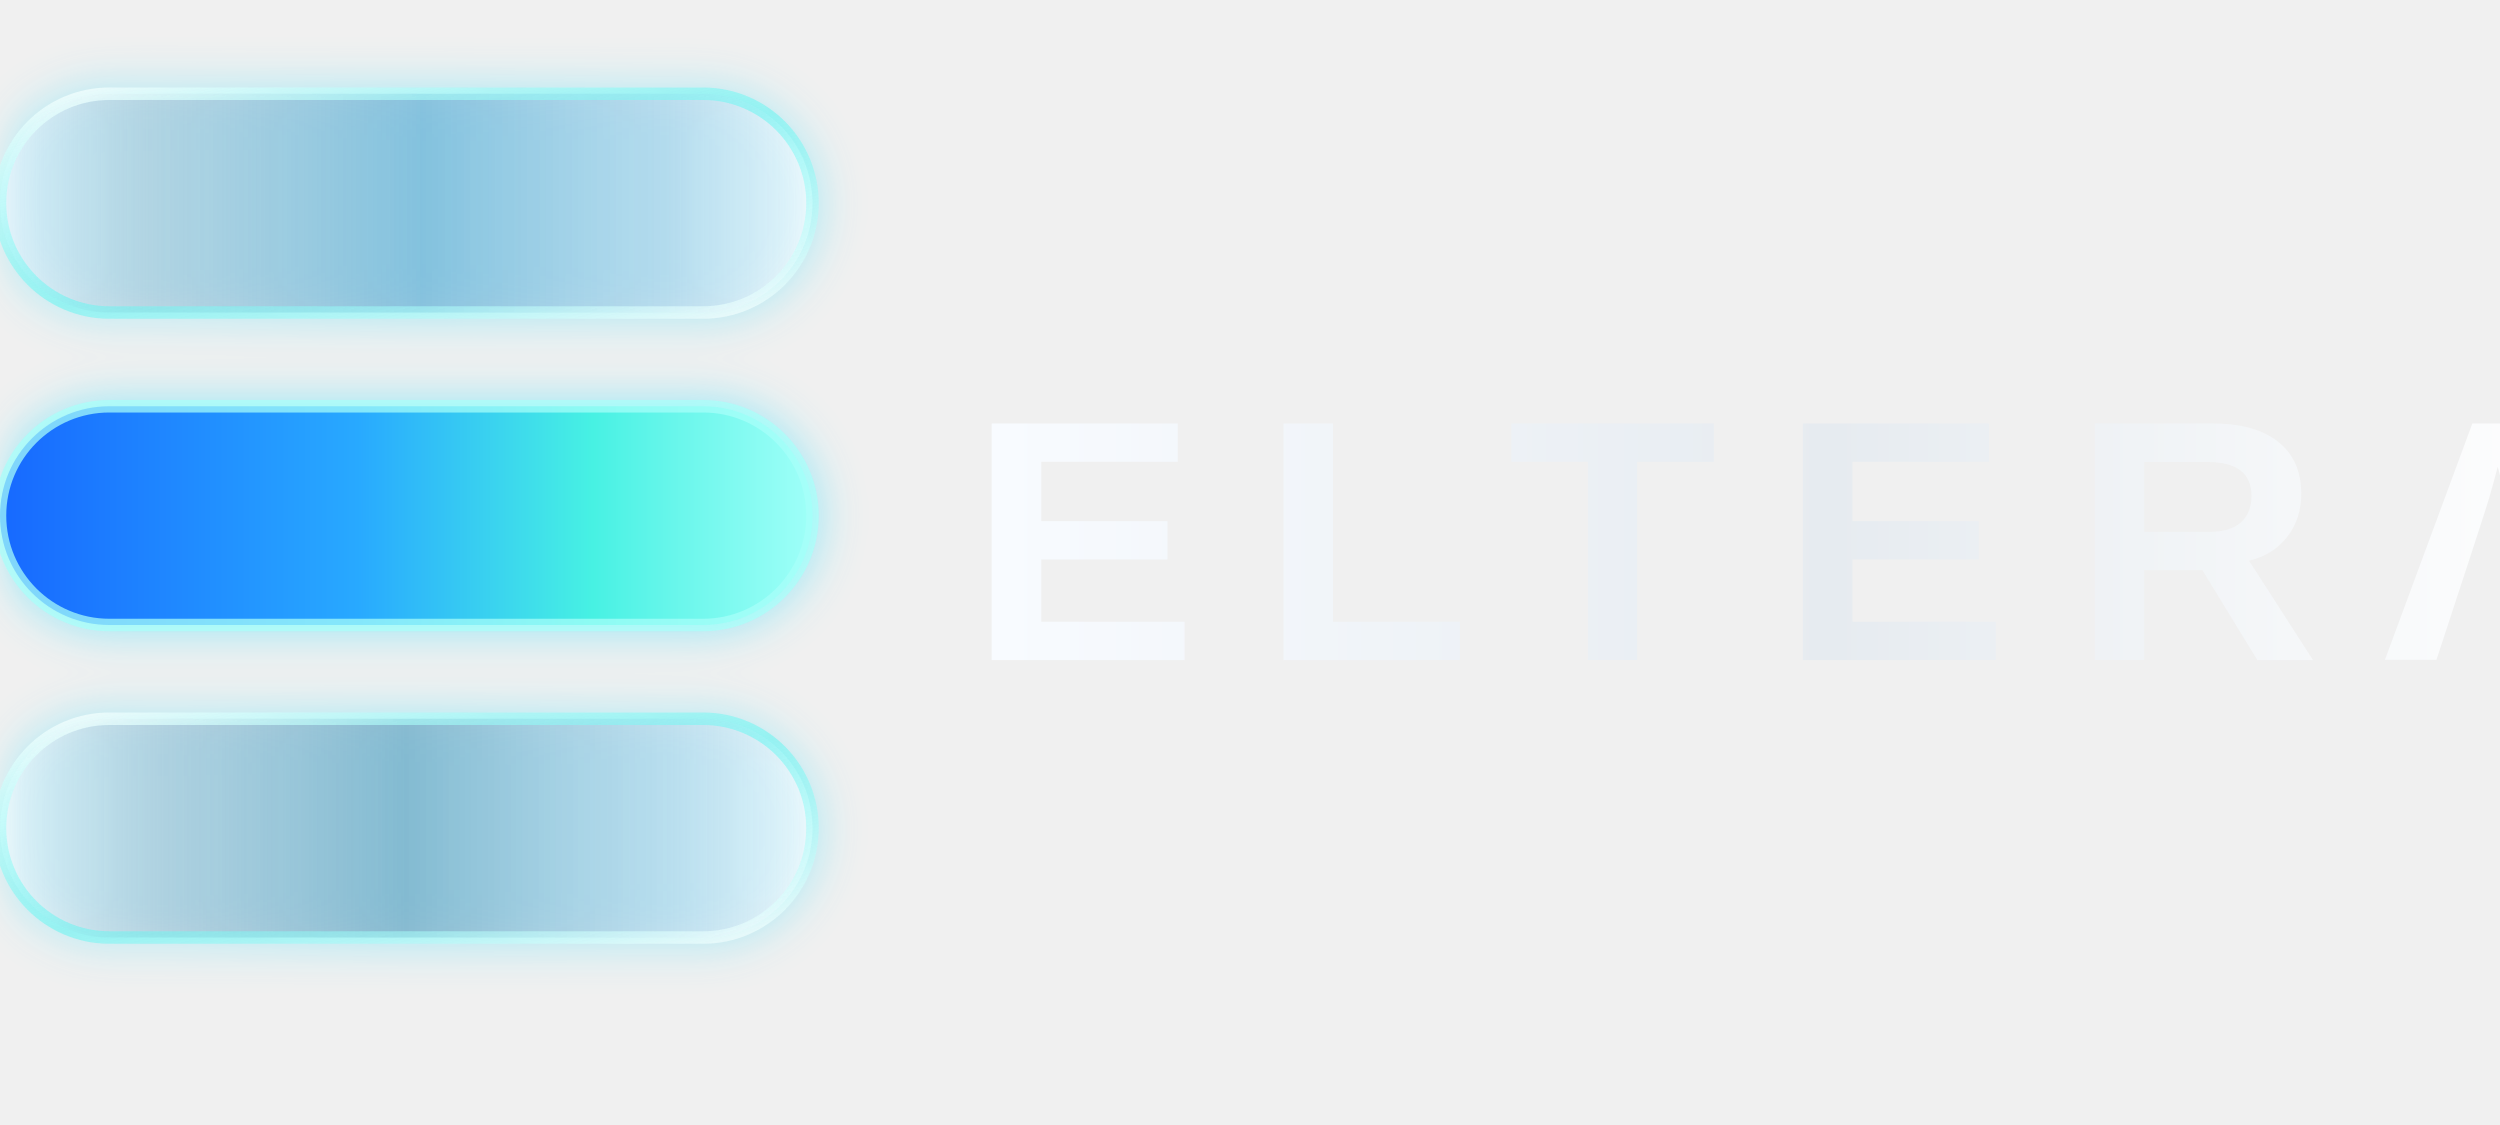
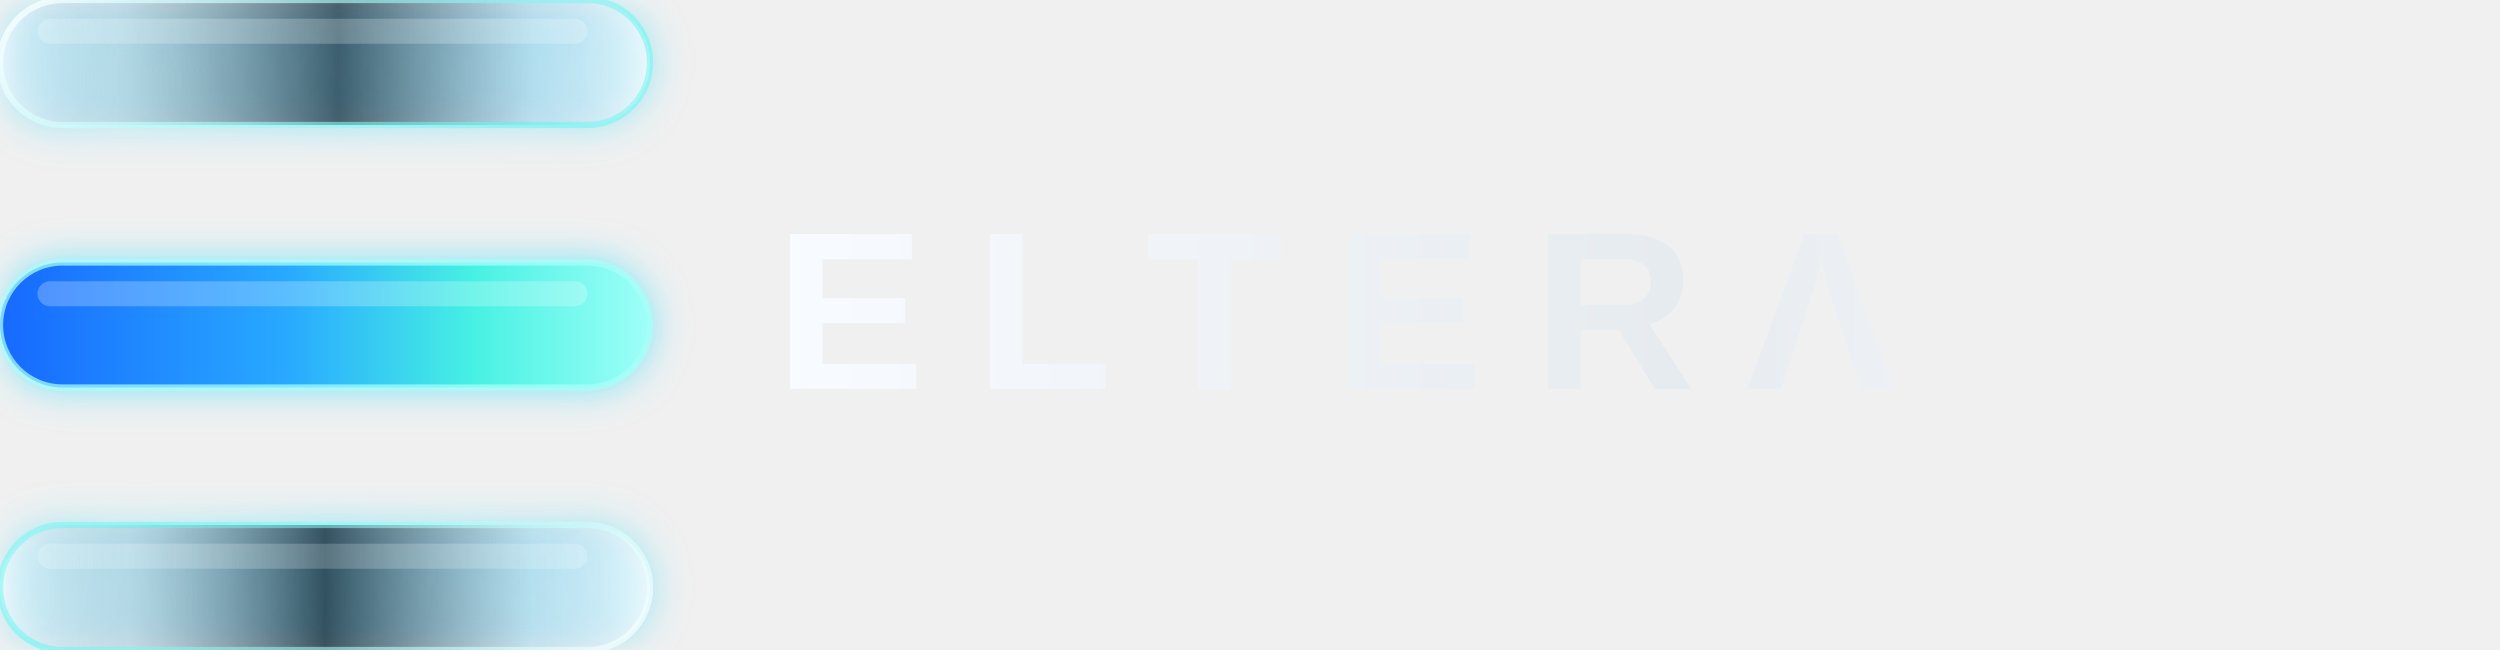
- <svg xmlns="http://www.w3.org/2000/svg" width="160" height="72" viewBox="0 0 160 72" fill="none">
+ <svg xmlns="http://www.w3.org/2000/svg" width="200" height="52" viewBox="0 0 200 52" fill="none">
  <defs>
-     <linearGradient id="barTop" x1="0" y1="0" x2="1" y2="0">
+     <linearGradient id="barTop" x1="0" y1="8" x2="52" y2="8" gradientUnits="userSpaceOnUse">
      <stop offset="0" stop-color="#EAF7FF" stop-opacity="0.70" />
-       <stop offset="0.18" stop-color="#A8C2D5" stop-opacity="0.55" />
-       <stop offset="0.52" stop-color="#7BB8D8" stop-opacity="0.80" />
-       <stop offset="0.82" stop-color="#B4D4EA" stop-opacity="0.65" />
+       <stop offset="0.18" stop-color="#A8C2D5" stop-opacity="0.42" />
+       <stop offset="0.52" stop-color="#122434" stop-opacity="0.70" />
+       <stop offset="0.82" stop-color="#B4D4EA" stop-opacity="0.55" />
      <stop offset="1" stop-color="#F7FCFF" stop-opacity="0.75" />
    </linearGradient>
-     <linearGradient id="barMid" x1="0" y1="0" x2="1" y2="0">
+     <linearGradient id="barMid" x1="0" y1="26" x2="52" y2="26" gradientUnits="userSpaceOnUse">
      <stop offset="0" stop-color="#1769FF" />
      <stop offset="0.44" stop-color="#28A9FF" />
      <stop offset="0.73" stop-color="#47F1E3" />
      <stop offset="1" stop-color="#9FFFF8" />
    </linearGradient>
-     <linearGradient id="barBottom" x1="0" y1="0" x2="1" y2="0">
+     <linearGradient id="barBottom" x1="0" y1="44" x2="52" y2="44" gradientUnits="userSpaceOnUse">
      <stop offset="0" stop-color="#F1FBFF" stop-opacity="0.68" />
-       <stop offset="0.2" stop-color="#A2BCD0" stop-opacity="0.55" />
-       <stop offset="0.5" stop-color="#7BAFC8" stop-opacity="0.80" />
-       <stop offset="0.82" stop-color="#B9D6EA" stop-opacity="0.62" />
+       <stop offset="0.2" stop-color="#A2BCD0" stop-opacity="0.40" />
+       <stop offset="0.5" stop-color="#102231" stop-opacity="0.76" />
+       <stop offset="0.82" stop-color="#B9D6EA" stop-opacity="0.52" />
      <stop offset="1" stop-color="#F8FCFF" stop-opacity="0.72" />
    </linearGradient>
-     <linearGradient id="glassStroke" x1="0" y1="0" x2="1" y2="1">
+     <linearGradient id="glassStroke" x1="0" y1="0" x2="52" y2="52" gradientUnits="userSpaceOnUse">
      <stop stop-color="#FFFFFF" stop-opacity="0.82" />
      <stop offset="0.52" stop-color="#57F7F1" stop-opacity="0.48" />
      <stop offset="1" stop-color="#FFFFFF" stop-opacity="0.72" />
    </linearGradient>
-     <linearGradient id="textGrad" x1="0" y1="0" x2="1" y2="0">
+     <linearGradient id="textGrad" x1="62" y1="26" x2="200" y2="26" gradientUnits="userSpaceOnUse">
      <stop stop-color="#F8FBFF" />
      <stop offset="0.52" stop-color="#E6EBF0" />
      <stop offset="1" stop-color="#FFFFFF" />
    </linearGradient>
    <filter id="barGlow" x="-20%" y="-40%" width="140%" height="180%" color-interpolation-filters="sRGB">
      <feGaussianBlur stdDeviation="1.5" result="blur" />
-       <feColorMatrix in="blur" type="matrix" values="0 0 0 0 0.12  0 0 0 0 0.86  0 0 0 0 1  0 0 0 0.45 0" result="glow" />
+       <feColorMatrix in="blur" type="matrix" values="0 0 0 0 0.12  0 0 0 0 0.86  0 0 0 0 1  0 0 0 0.55 0" result="glow" />
      <feMerge>
        <feMergeNode in="glow" />
        <feMergeNode in="SourceGraphic" />
      </feMerge>
    </filter>
  </defs>
  <g filter="url(#barGlow)">
-     <rect x="0" y="6" width="52" height="14" rx="7" fill="url(#barTop)" stroke="url(#glassStroke)" stroke-width="0.8" />
-     <rect x="0" y="26" width="52" height="14" rx="7" fill="url(#barMid)" stroke="#A8FFFA" stroke-opacity="0.72" stroke-width="0.8" />
-     <rect x="0" y="46" width="52" height="14" rx="7" fill="url(#barBottom)" stroke="url(#glassStroke)" stroke-width="0.8" />
+     <rect x="0" y="0" width="52" height="10" rx="5" fill="url(#barTop)" stroke="url(#glassStroke)" stroke-width="0.5" />
+     <rect x="3" y="1.5" width="44" height="2" rx="1" fill="#FFFFFF" opacity="0.22" />
+     <rect x="0" y="21" width="52" height="10" rx="5" fill="url(#barMid)" stroke="#A8FFFA" stroke-opacity="0.72" stroke-width="0.5" />
+     <rect x="3" y="22.5" width="44" height="2" rx="1" fill="#FFFFFF" opacity="0.24" />
+     <rect x="0" y="42" width="52" height="10" rx="5" fill="url(#barBottom)" stroke="url(#glassStroke)" stroke-width="0.5" />
+     <rect x="3" y="43.5" width="44" height="2" rx="1" fill="#FFFFFF" opacity="0.20" />
  </g>
-   <text x="62" y="36" fill="url(#textGrad)" font-family="Avenir Next, Montserrat, Helvetica Neue, Arial, sans-serif" font-size="22" font-weight="600" letter-spacing="4" dominant-baseline="middle">ELTERΛ</text>
+   <text x="62" y="26" fill="url(#textGrad)" font-family="Avenir Next, Montserrat, Helvetica Neue, Arial, sans-serif" font-size="18" font-weight="600" letter-spacing="4" dominant-baseline="middle">ELTERΛ</text>
</svg>
